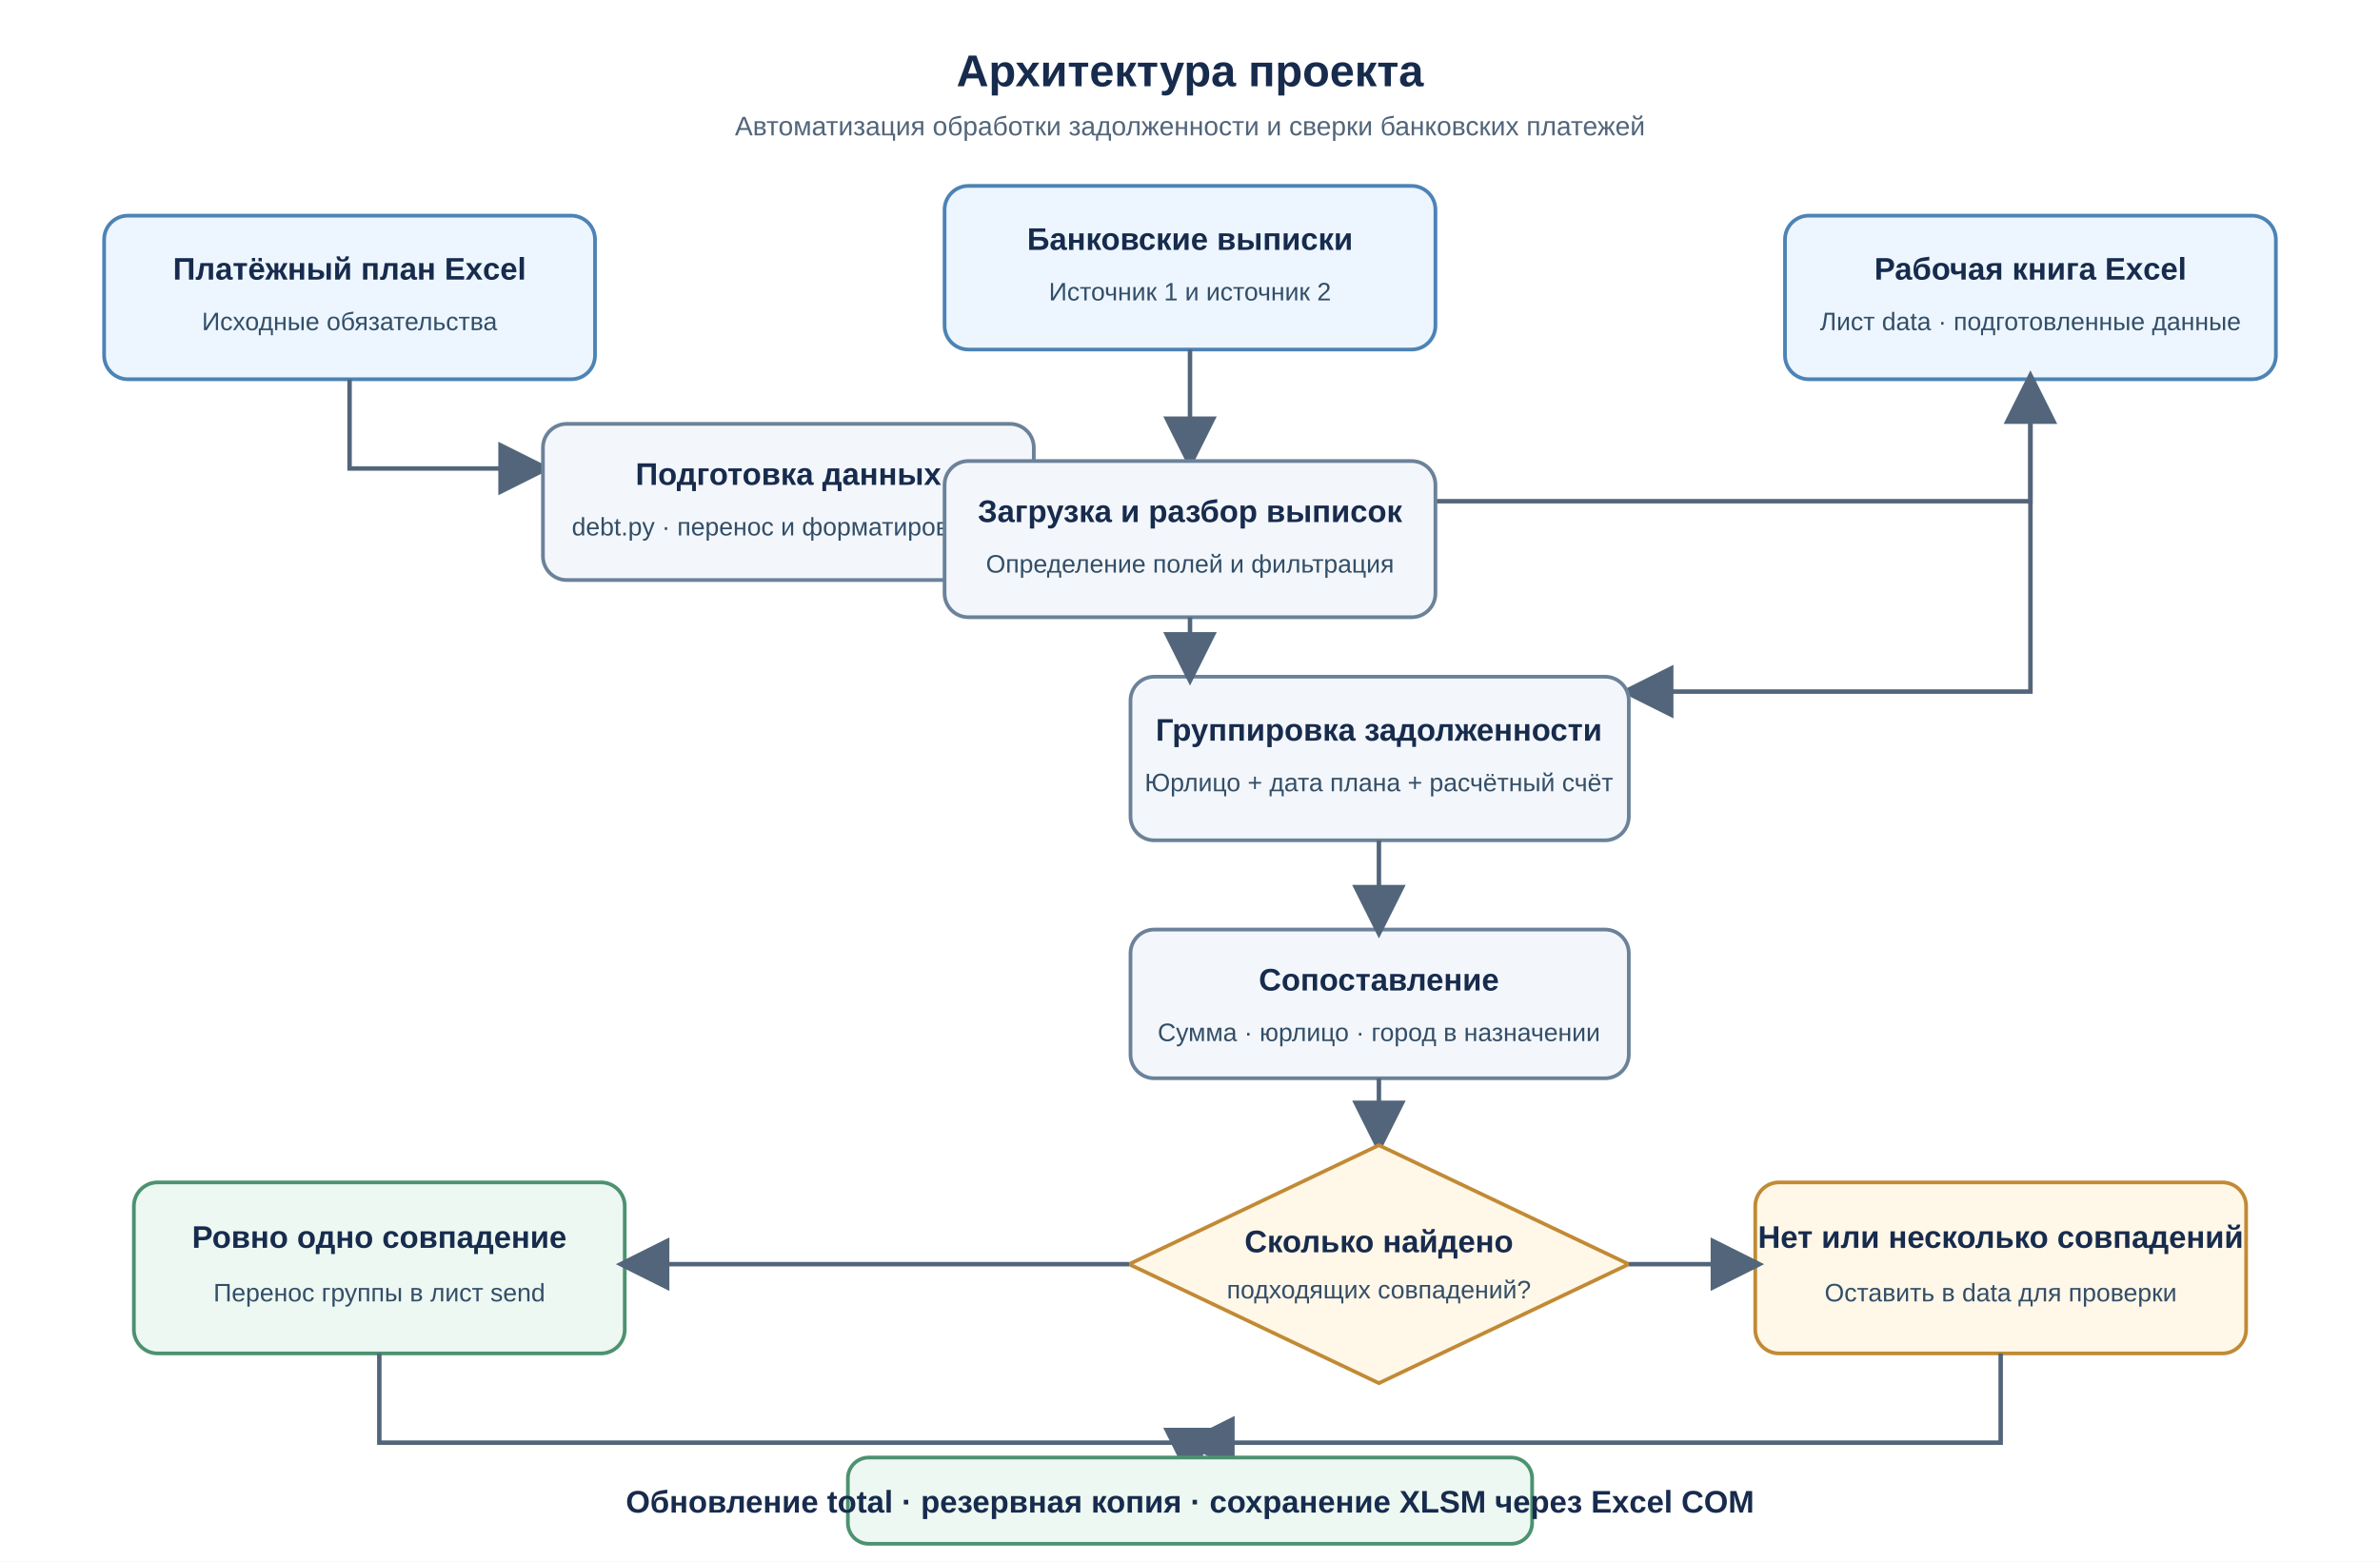
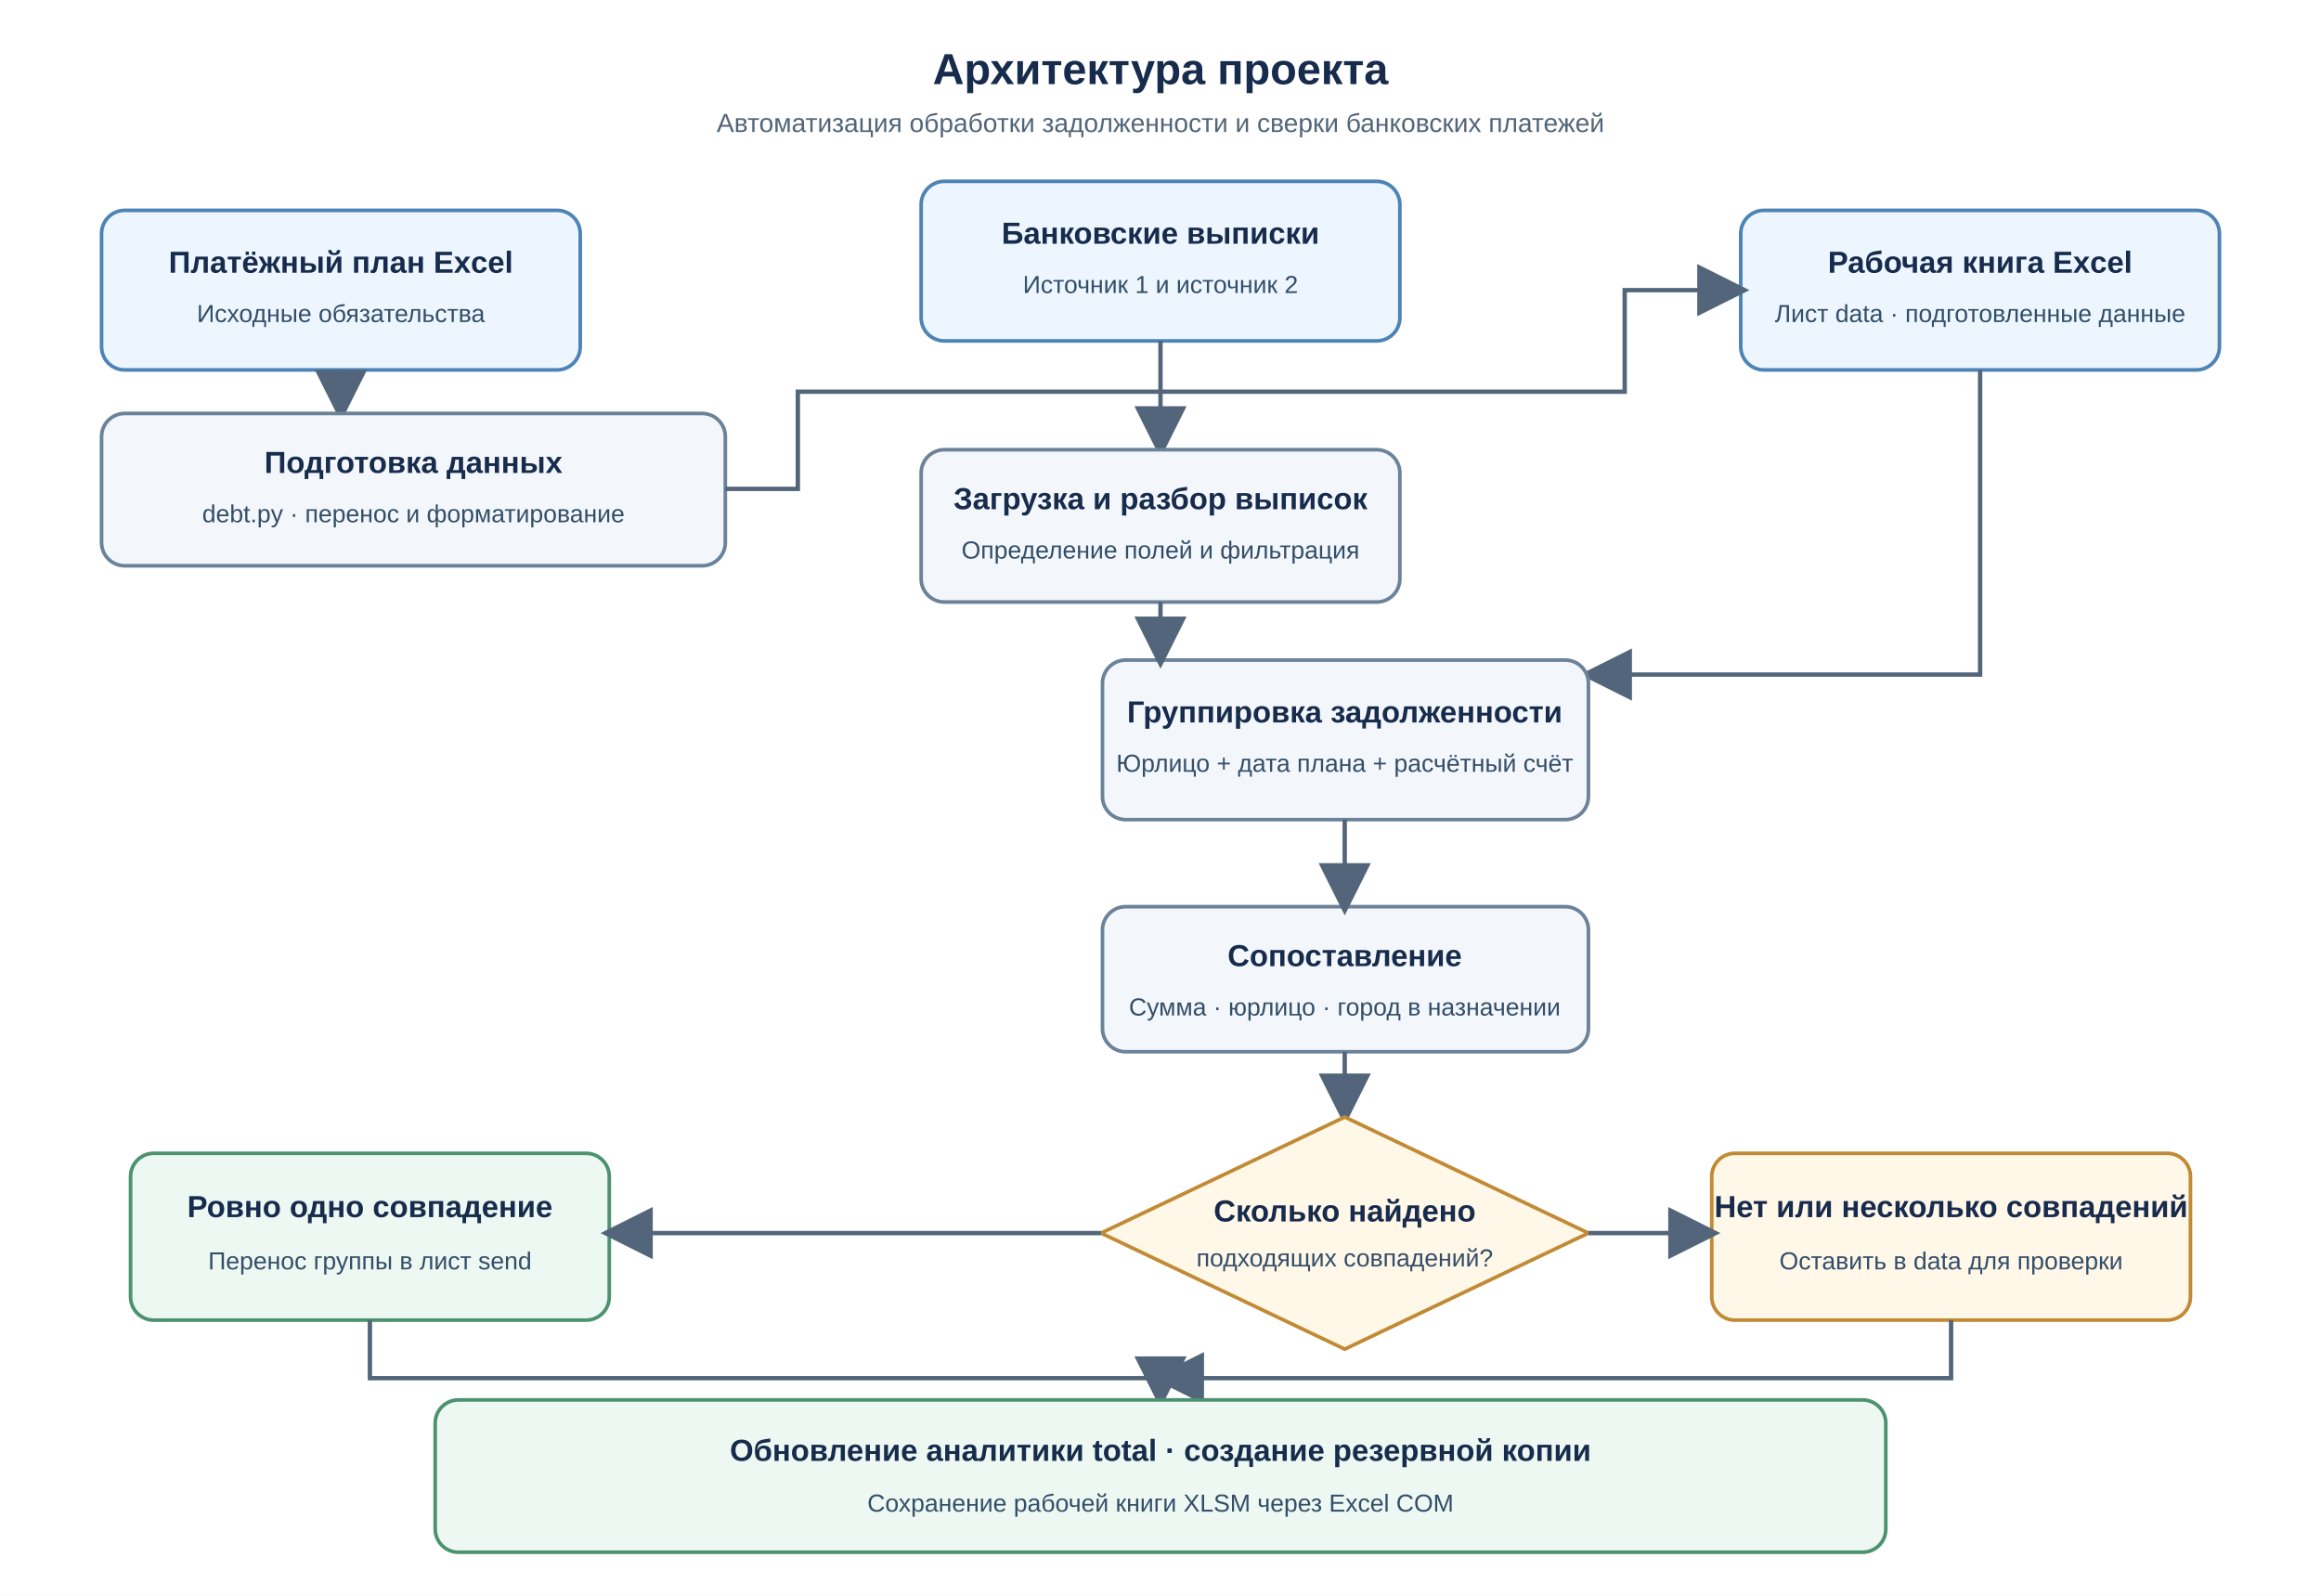
- <svg xmlns="http://www.w3.org/2000/svg" width="1600" height="1050" viewBox="0 0 1600 1050" role="img" aria-labelledby="title desc">
+ <svg xmlns="http://www.w3.org/2000/svg" width="1600" height="1100" viewBox="0 0 1600 1100" role="img" aria-labelledby="title desc">
  <defs>
    <marker id="arrow" markerWidth="12" markerHeight="12" refX="10" refY="6" orient="auto">
      <path d="M0,0 L12,6 L0,12 z" fill="#52657a" />
    </marker>
    <style>
    .h{font:700 30px Arial,sans-serif;fill:#172b4d}.sub{font:18px Arial,sans-serif;fill:#52657a}
    .t{font:700 21px Arial,sans-serif;fill:#172b4d}.s{font:17px Arial,sans-serif;fill:#334e68}
-     .box{fill:#f3f7fb;stroke:#6b8299;stroke-width:2.5}.input{fill:#edf6ff;stroke:#4d83b5;stroke-width:2.5}
+     .input{fill:#edf6ff;stroke:#4d83b5;stroke-width:2.5}
    .process{fill:#f3f7fb;stroke:#6b8299;stroke-width:2.5}.result{fill:#edf8f2;stroke:#4c9270;stroke-width:2.5}
    .manual{fill:#fff7e8;stroke:#c18a35;stroke-width:2.5}.line{stroke:#52657a;stroke-width:3;fill:none;marker-end:url(#arrow)}
  </style>
  </defs>
-   <rect width="1600" height="1050" fill="#ffffff" />
+   <rect width="1600" height="1100" fill="#ffffff" />
  <text x="800" y="58" text-anchor="middle" class="h">Архитектура проекта</text>
  <text x="800" y="91" text-anchor="middle" class="sub">Автоматизация обработки задолженности и сверки банковских платежей</text>
  <rect x="70" y="145" width="330" height="110" rx="16" class="input" />
  <text x="235" y="188" text-anchor="middle" class="t">Платёжный план Excel</text>
  <text x="235" y="222" text-anchor="middle" class="s">Исходные обязательства</text>
  <rect x="635" y="125" width="330" height="110" rx="16" class="input" />
  <text x="800" y="168" text-anchor="middle" class="t">Банковские выписки</text>
  <text x="800" y="202" text-anchor="middle" class="s">Источник 1 и источник 2</text>
  <rect x="1200" y="145" width="330" height="110" rx="16" class="input" />
  <text x="1365" y="188" text-anchor="middle" class="t">Рабочая книга Excel</text>
  <text x="1365" y="222" text-anchor="middle" class="s">Лист data · подготовленные данные</text>
-   <path d="M235 255 V315 H365" class="line" />
-   <rect x="365" y="285" width="330" height="105" rx="16" class="process" />
-   <text x="530" y="326" text-anchor="middle" class="t">Подготовка данных</text>
-   <text x="530" y="360" text-anchor="middle" class="s">debt.py · перенос и форматирование</text>
-   <path d="M695 337 H1365 V255" class="line" />
+   <path d="M235 255 V285" class="line" />
+   <rect x="70" y="285" width="430" height="105" rx="16" class="process" />
+   <text x="285" y="326" text-anchor="middle" class="t">Подготовка данных</text>
+   <text x="285" y="360" text-anchor="middle" class="s">debt.py · перенос и форматирование</text>
+   <path d="M500 337 H550 V270 H1120 V200 H1200" class="line" />
  <path d="M800 235 V310" class="line" />
  <rect x="635" y="310" width="330" height="105" rx="16" class="process" />
  <text x="800" y="351" text-anchor="middle" class="t">Загрузка и разбор выписок</text>
  <text x="800" y="385" text-anchor="middle" class="s">Определение полей и фильтрация</text>
  <path d="M1365 255 V465 H1095" class="line" />
  <rect x="760" y="455" width="335" height="110" rx="16" class="process" />
  <text x="927" y="498" text-anchor="middle" class="t">Группировка задолженности</text>
  <text x="927" y="532" text-anchor="middle" class="s">Юрлицо + дата плана + расчётный счёт</text>
  <path d="M800 415 V455" class="line" />
  <rect x="760" y="625" width="335" height="100" rx="16" class="process" />
  <text x="927" y="666" text-anchor="middle" class="t">Сопоставление</text>
  <text x="927" y="700" text-anchor="middle" class="s">Сумма · юрлицо · город в назначении</text>
  <path d="M927 565 V625" class="line" />
  <path d="M927 725 V770" class="line" />
  <polygon points="927,770 1095,850 927,930 759,850" fill="#fff7e8" stroke="#c18a35" stroke-width="2.5" />
  <text x="927" y="842" text-anchor="middle" class="t">Сколько найдено</text>
  <text x="927" y="873" text-anchor="middle" class="s">подходящих совпадений?</text>
  <rect x="90" y="795" width="330" height="115" rx="16" class="result" />
  <text x="255" y="839" text-anchor="middle" class="t">Ровно одно совпадение</text>
  <text x="255" y="875" text-anchor="middle" class="s">Перенос группы в лист send</text>
  <path d="M759 850 H420" class="line" />
  <rect x="1180" y="795" width="330" height="115" rx="16" class="manual" />
  <text x="1345" y="839" text-anchor="middle" class="t">Нет или несколько совпадений</text>
  <text x="1345" y="875" text-anchor="middle" class="s">Оставить в data для проверки</text>
  <path d="M1095 850 H1180" class="line" />
-   <path d="M255 910 V970 H800 V990" class="line" />
-   <path d="M1345 910 V970 H800" class="line" />
-   <rect x="570" y="980" width="460" height="58" rx="14" class="result" />
-   <text x="800" y="1017" text-anchor="middle" class="t">Обновление total · резервная копия · сохранение XLSM через Excel COM</text>
+   <path d="M255 910 V950 H800 V965" class="line" />
+   <path d="M1345 910 V950 H800" class="line" />
+   <rect x="300" y="965" width="1000" height="105" rx="16" class="result" />
+   <text x="800" y="1007" text-anchor="middle" class="t">Обновление аналитики total · создание резервной копии</text>
+   <text x="800" y="1042" text-anchor="middle" class="s">Сохранение рабочей книги XLSM через Excel COM</text>
</svg>
